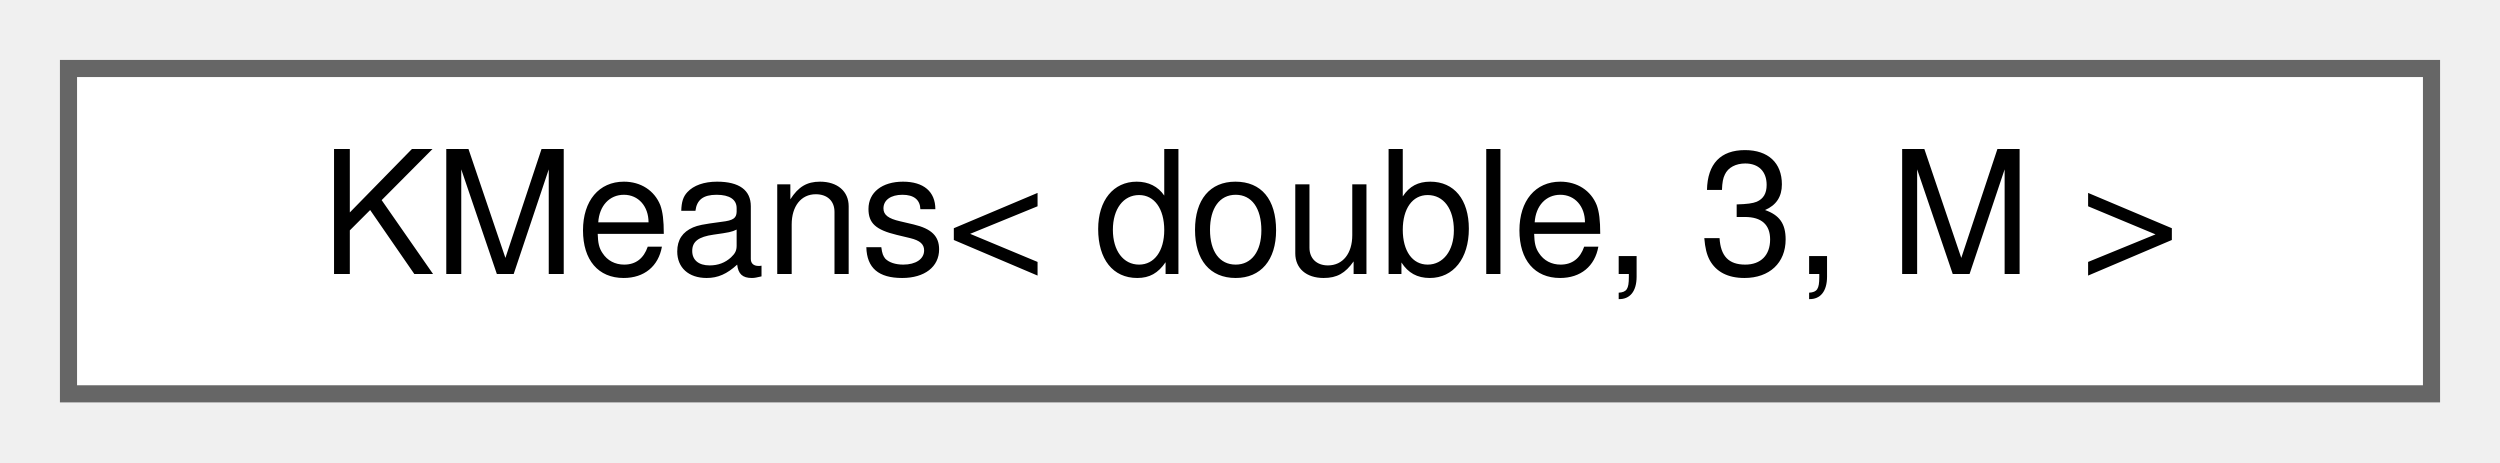
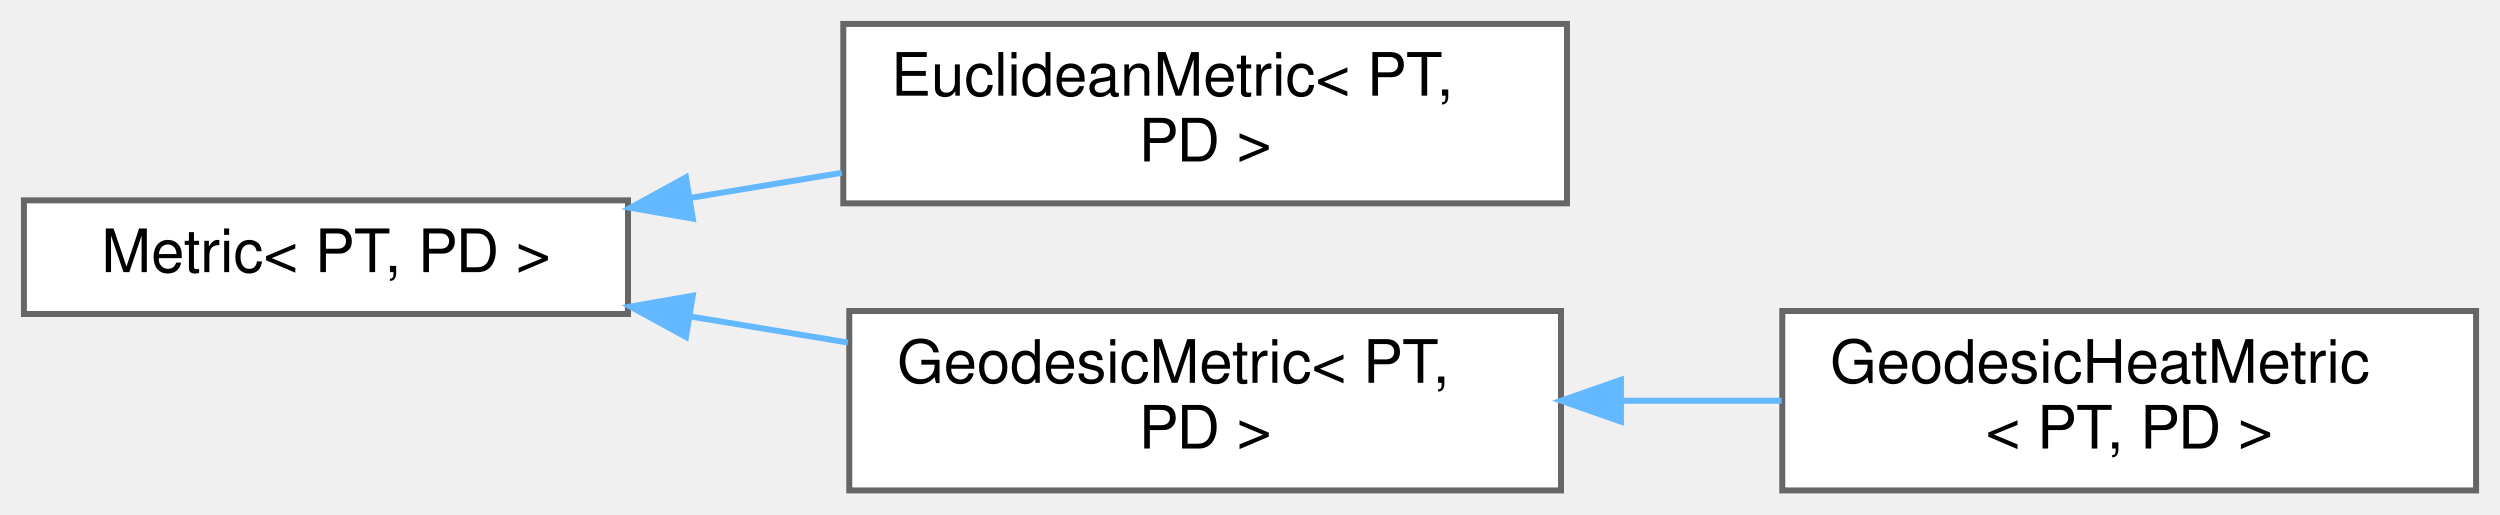
- <svg xmlns="http://www.w3.org/2000/svg" xmlns:xlink="http://www.w3.org/1999/xlink" width="146pt" height="27pt" viewBox="0.00 0.00 146.00 27.00">
-   <g id="graph0" class="graph" transform="scale(1 1) rotate(0) translate(4 23)">
+ <svg xmlns="http://www.w3.org/2000/svg" xmlns:xlink="http://www.w3.org/1999/xlink" width="418pt" height="86pt" viewBox="0.00 0.00 418.00 86.00">
+   <g id="graph0" class="graph" transform="scale(1 1) rotate(0) translate(4 82)">
    <g id="Node000000" class="node">
      <g id="a_Node000000">
-         <a xlink:href="classKMeans.html" target="_top" xlink:title=" ">
-           <polygon fill="white" stroke="#666666" points="138,-19 0,-19 0,0 138,0 138,-19" />
-           <text text-anchor="middle" x="69" y="-7" font-family="Helvetica,sans-Serif" font-size="10.00">KMeans&lt; double, 3, M &gt;</text>
+         <a xlink:href="classMetric.html" target="_top" xlink:title="Abstract class representing a generic metric for calculating distances.">
+           <polygon fill="white" stroke="#666666" points="101,-48.5 0,-48.5 0,-29.5 101,-29.5 101,-48.5" />
+           <text text-anchor="middle" x="50.5" y="-36.5" font-family="Helvetica,sans-Serif" font-size="10.00">Metric&lt; PT, PD &gt;</text>
+         </a>
+       </g>
+     </g>
+     <g id="Node000001" class="node">
+       <g id="a_Node000001">
+         <a xlink:href="classEuclideanMetric.html" target="_top" xlink:title="A class that calculates Euclidean distance for clustering and metric purposes.">
+           <polygon fill="white" stroke="#666666" points="258,-78 137,-78 137,-48 258,-48 258,-78" />
+           <text text-anchor="start" x="145" y="-66" font-family="Helvetica,sans-Serif" font-size="10.00">EuclideanMetric&lt; PT,</text>
+           <text text-anchor="middle" x="197.5" y="-55" font-family="Helvetica,sans-Serif" font-size="10.00"> PD &gt;</text>
+         </a>
+       </g>
+     </g>
+     <g id="edge13_Node000000_Node000001" class="edge">
+       <g id="a_edge13_Node000000_Node000001">
+         <a xlink:title=" ">
+           <path fill="none" stroke="#63b8ff" d="M111.45,-48.92C119.81,-50.31 128.4,-51.73 136.75,-53.11" />
+           <polygon fill="#63b8ff" stroke="#63b8ff" points="111.84,-45.44 101.4,-47.26 110.69,-52.35 111.84,-45.44" />
+         </a>
+       </g>
+     </g>
+     <g id="Node000002" class="node">
+       <g id="a_Node000002">
+         <a xlink:href="classGeodesicMetric.html" target="_top" xlink:title="A class for computing geodesic distances on a mesh with Dijkstra's algorithm.">
+           <polygon fill="white" stroke="#666666" points="257,-30 138,-30 138,0 257,0 257,-30" />
+           <text text-anchor="start" x="146" y="-18" font-family="Helvetica,sans-Serif" font-size="10.00">GeodesicMetric&lt; PT,</text>
+           <text text-anchor="middle" x="197.5" y="-7" font-family="Helvetica,sans-Serif" font-size="10.00"> PD &gt;</text>
+         </a>
+       </g>
+     </g>
+     <g id="edge14_Node000000_Node000002" class="edge">
+       <g id="a_edge14_Node000000_Node000002">
+         <a xlink:title=" ">
+           <path fill="none" stroke="#63b8ff" d="M111.46,-29.08C120.16,-27.64 129.1,-26.16 137.77,-24.72" />
+           <polygon fill="#63b8ff" stroke="#63b8ff" points="110.69,-25.65 101.4,-30.74 111.84,-32.56 110.69,-25.65" />
+         </a>
+       </g>
+     </g>
+     <g id="Node000003" class="node">
+       <g id="a_Node000003">
+         <a xlink:href="classGeodesicHeatMetric.html" target="_top" xlink:title="A class for computing geodesic distances using heat diffusion-based method.">
+           <polygon fill="white" stroke="#666666" points="410,-30 294,-30 294,0 410,0 410,-30" />
+           <text text-anchor="start" x="302" y="-18" font-family="Helvetica,sans-Serif" font-size="10.00">GeodesicHeatMetric</text>
+           <text text-anchor="middle" x="352" y="-7" font-family="Helvetica,sans-Serif" font-size="10.00">&lt; PT, PD &gt;</text>
+         </a>
+       </g>
+     </g>
+     <g id="edge15_Node000002_Node000003" class="edge">
+       <g id="a_edge15_Node000002_Node000003">
+         <a xlink:title=" ">
+           <path fill="none" stroke="#63b8ff" d="M267.06,-15C276.03,-15 285.14,-15 293.89,-15" />
+           <polygon fill="#63b8ff" stroke="#63b8ff" points="267.02,-11.5 257.02,-15 267.02,-18.5 267.02,-11.5" />
        </a>
      </g>
    </g>
  </g>
</svg>
